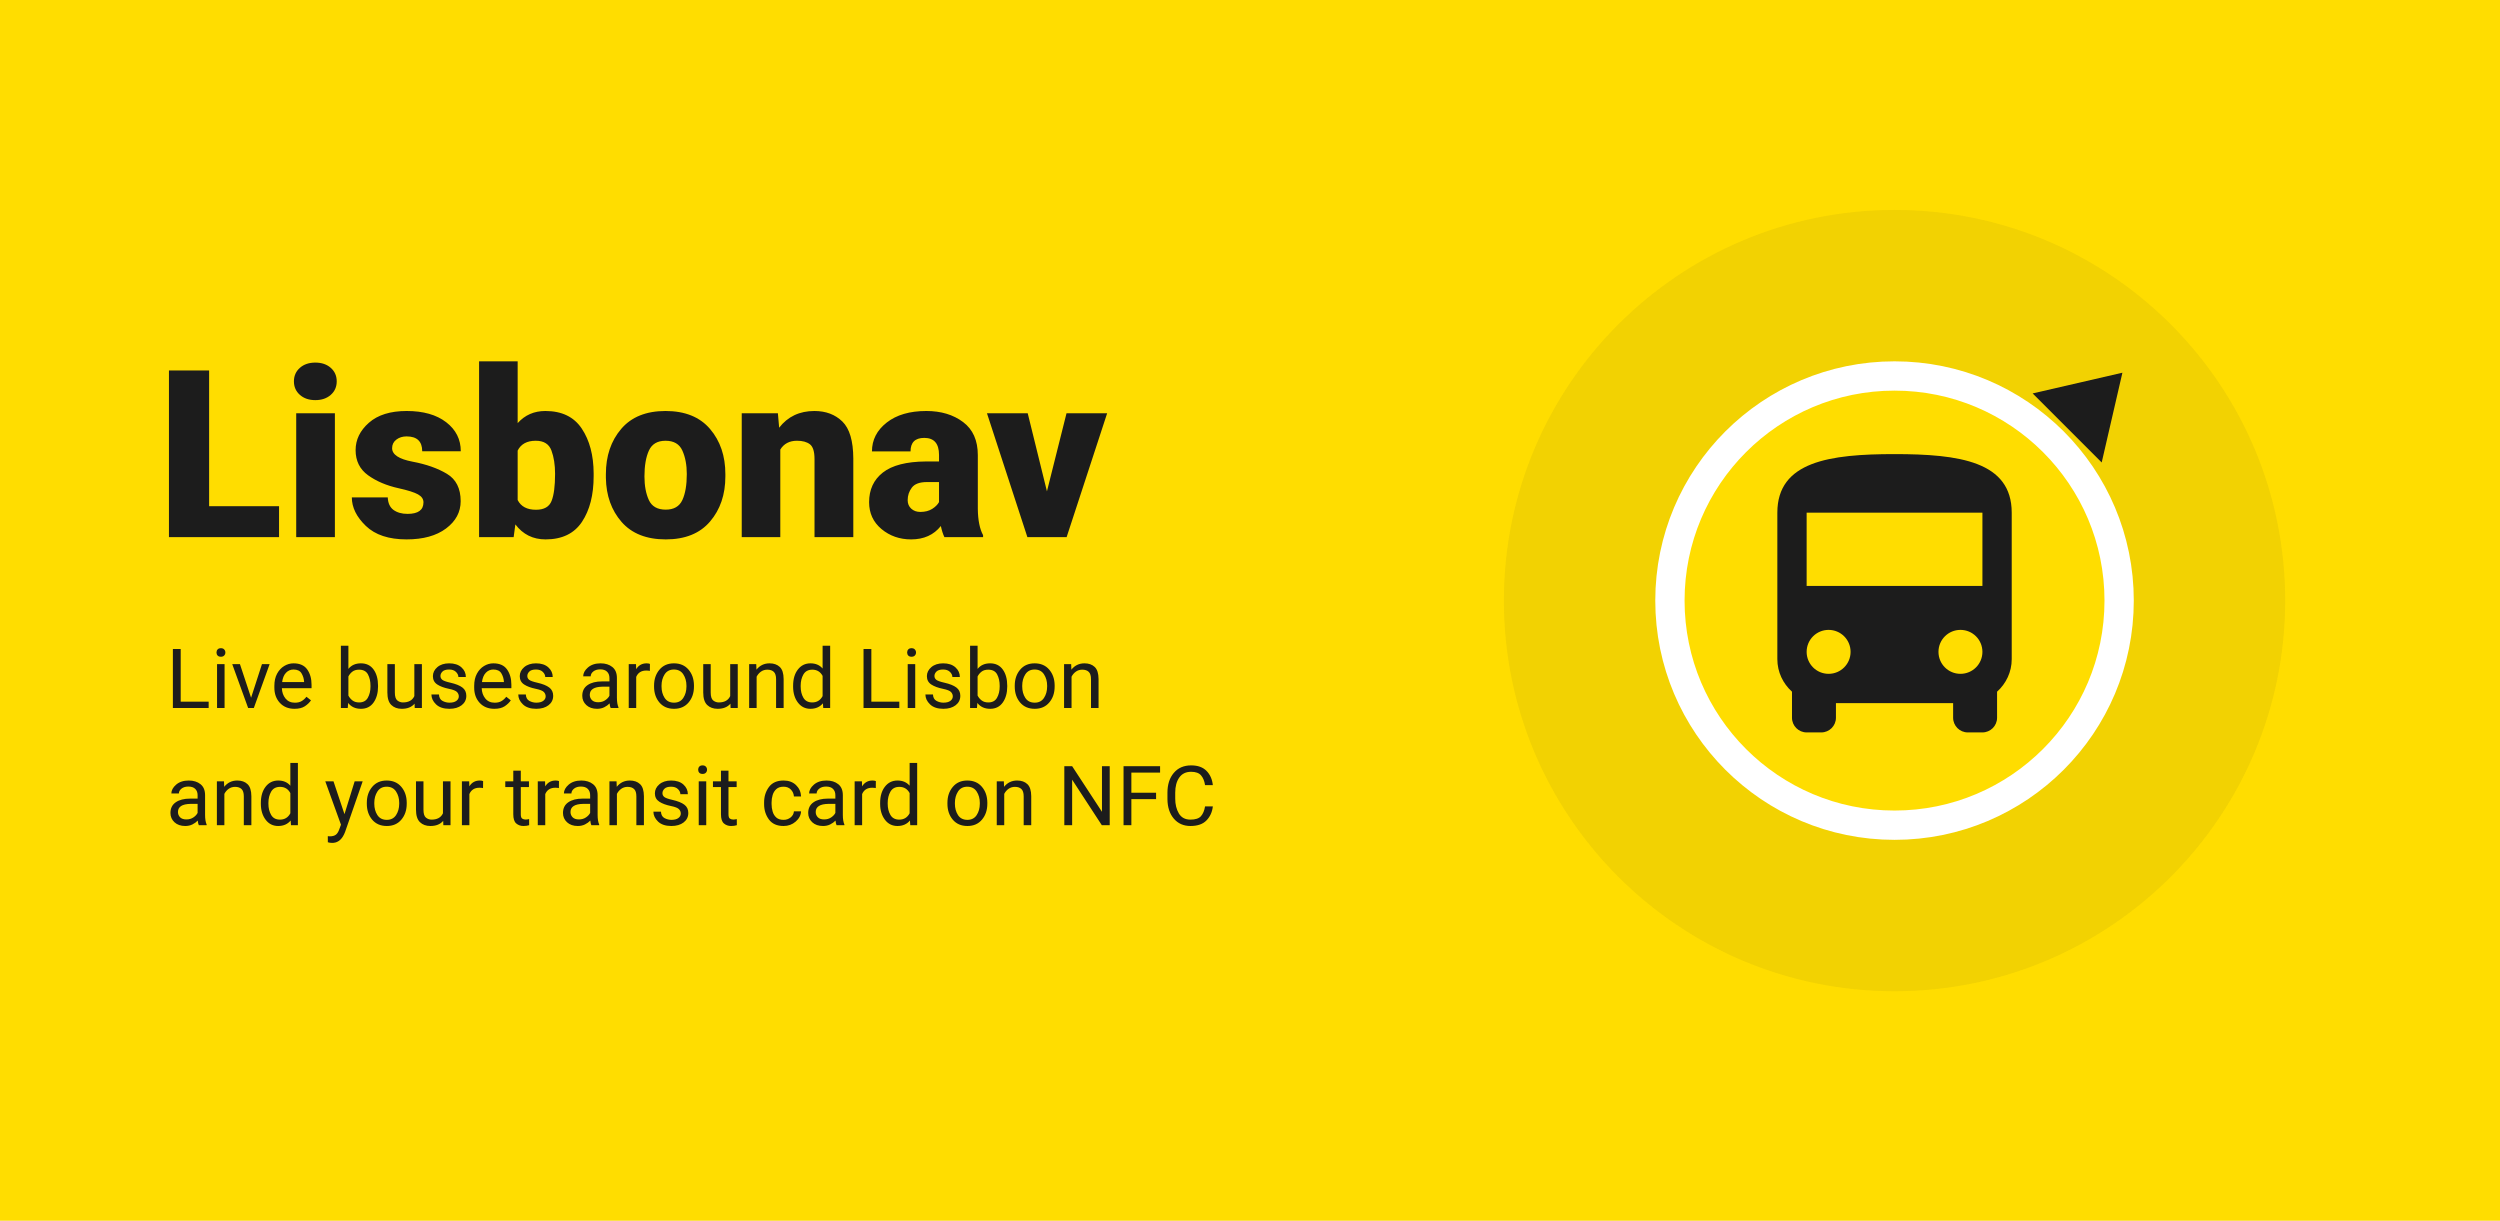
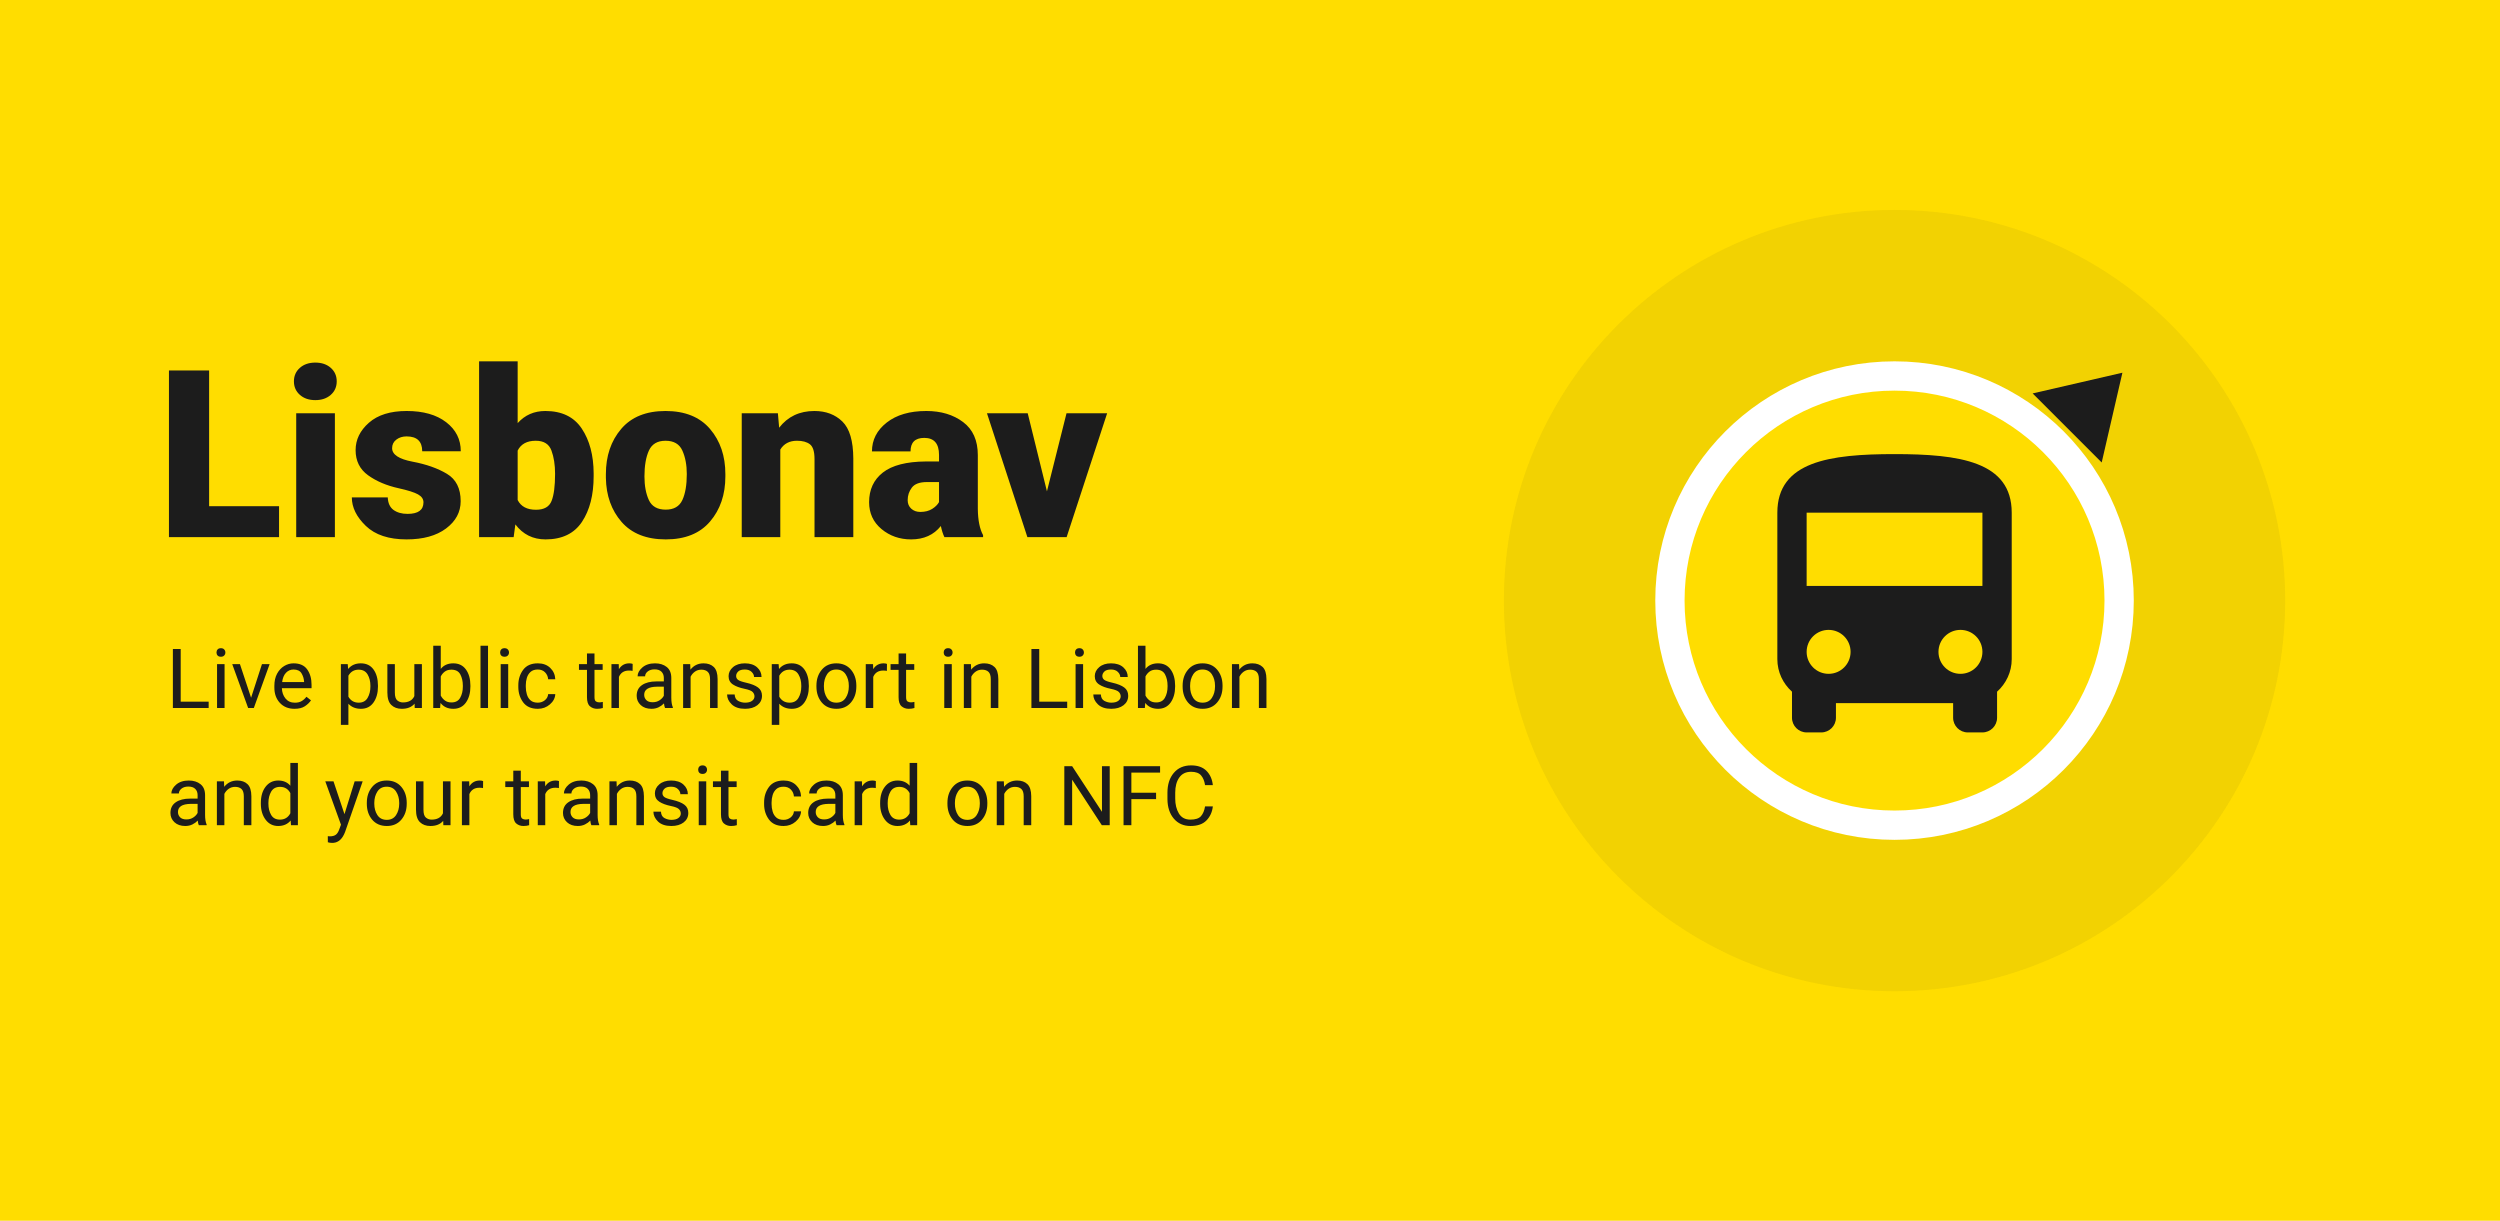
<svg xmlns="http://www.w3.org/2000/svg" viewBox="0 0 1024 500" width="1024" height="500" font-family="-apple-system, 'Segoe UI', Roboto, Helvetica, Arial, sans-serif">
  <rect width="1024" height="500" fill="#FFDD00" />
  <g transform="translate(560 30) scale(4)">
    <circle cx="54" cy="54" r="40" fill="#1C1C1C" opacity="0.06" />
    <path d="M54,21 L49,29 L59,29 Z" fill="#1C1C1C" transform="rotate(45 54 54)" />
    <circle cx="54" cy="54" r="23" fill="#FFDD00" stroke="#FFFFFF" stroke-width="3" />
    <path d="M4,16c0,0.88 0.39,1.67 1,2.22V20c0,0.55 0.45,1 1,1h1c0.55,0 1,-0.45 1,-1v-1h8v1c0,0.55 0.45,1 1,1h1c0.55,0 1,-0.45 1,-1v-1.78c0.61,-0.55 1,-1.34 1,-2.22V6c0,-3.5 -3.58,-4 -8,-4s-8,0.5 -8,4v10zM7.5,17c-0.83,0 -1.5,-0.67 -1.5,-1.5S6.67,14 7.5,14s1.5,0.67 1.5,1.5S8.33,17 7.5,17zM16.5,17c-0.83,0 -1.5,-0.67 -1.5,-1.5s0.67,-1.5 1.5,-1.5 1.5,0.67 1.5,1.5 -0.67,1.5 -1.5,1.5zM18,11H6V6h12v5z" fill="#1C1C1C" transform="translate(36 36) scale(1.5)" />
  </g>
  <text x="64" y="220" font-size="96" font-weight="800" fill="#1C1C1C">Lisbonav</text>
-   <text x="68" y="290" font-size="34" fill="#1C1C1C">Live buses around Lisbon</text>
+   <text x="68" y="290" font-size="34" fill="#1C1C1C">Live public transport in Lisbon</text>
  <text x="68" y="338" font-size="34" fill="#1C1C1C">and your transit card on NFC</text>
</svg>
